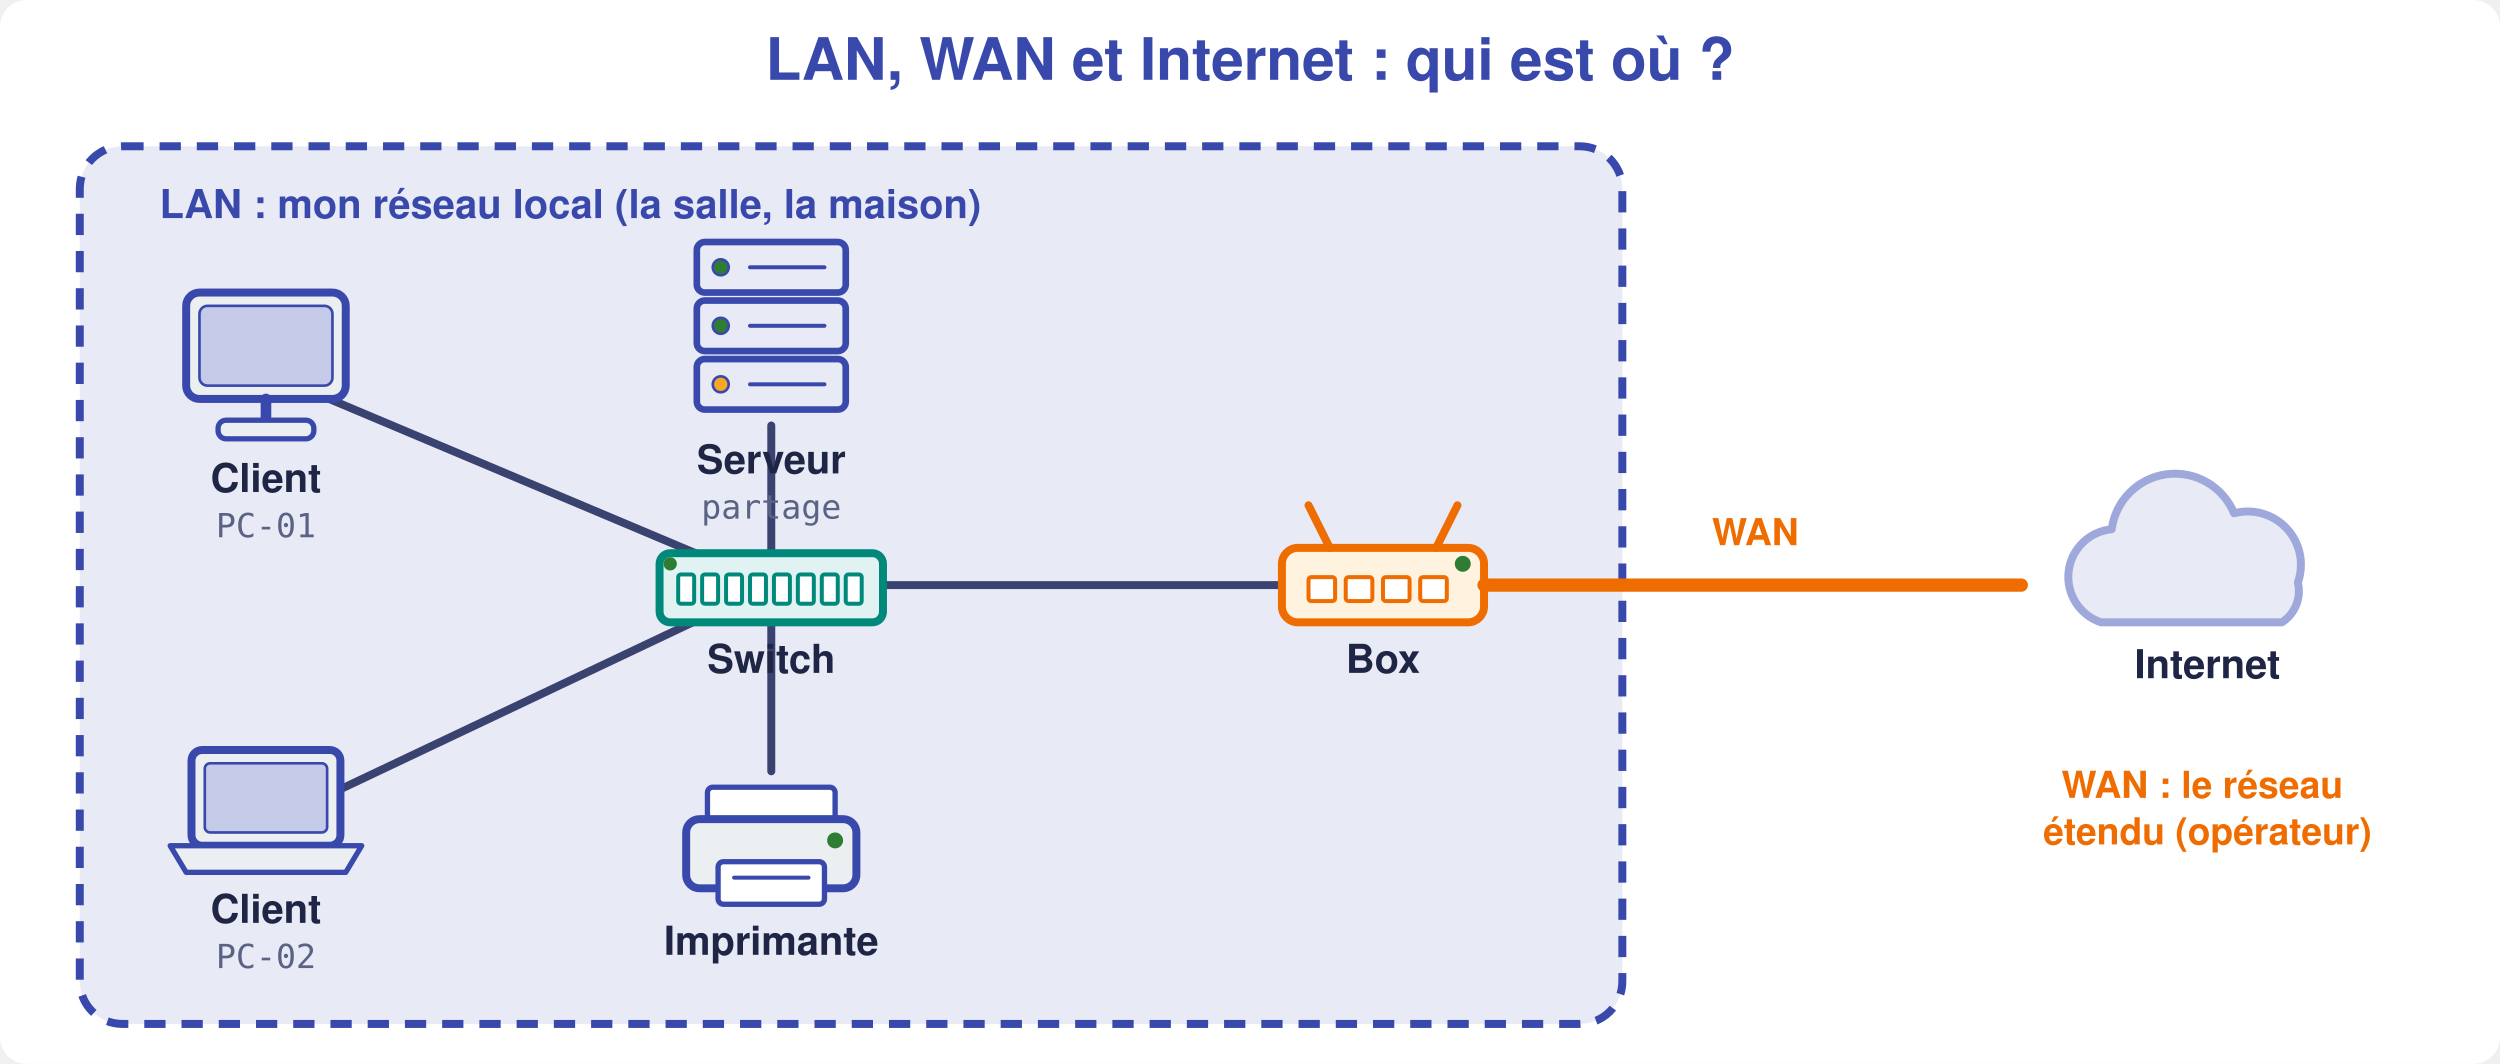
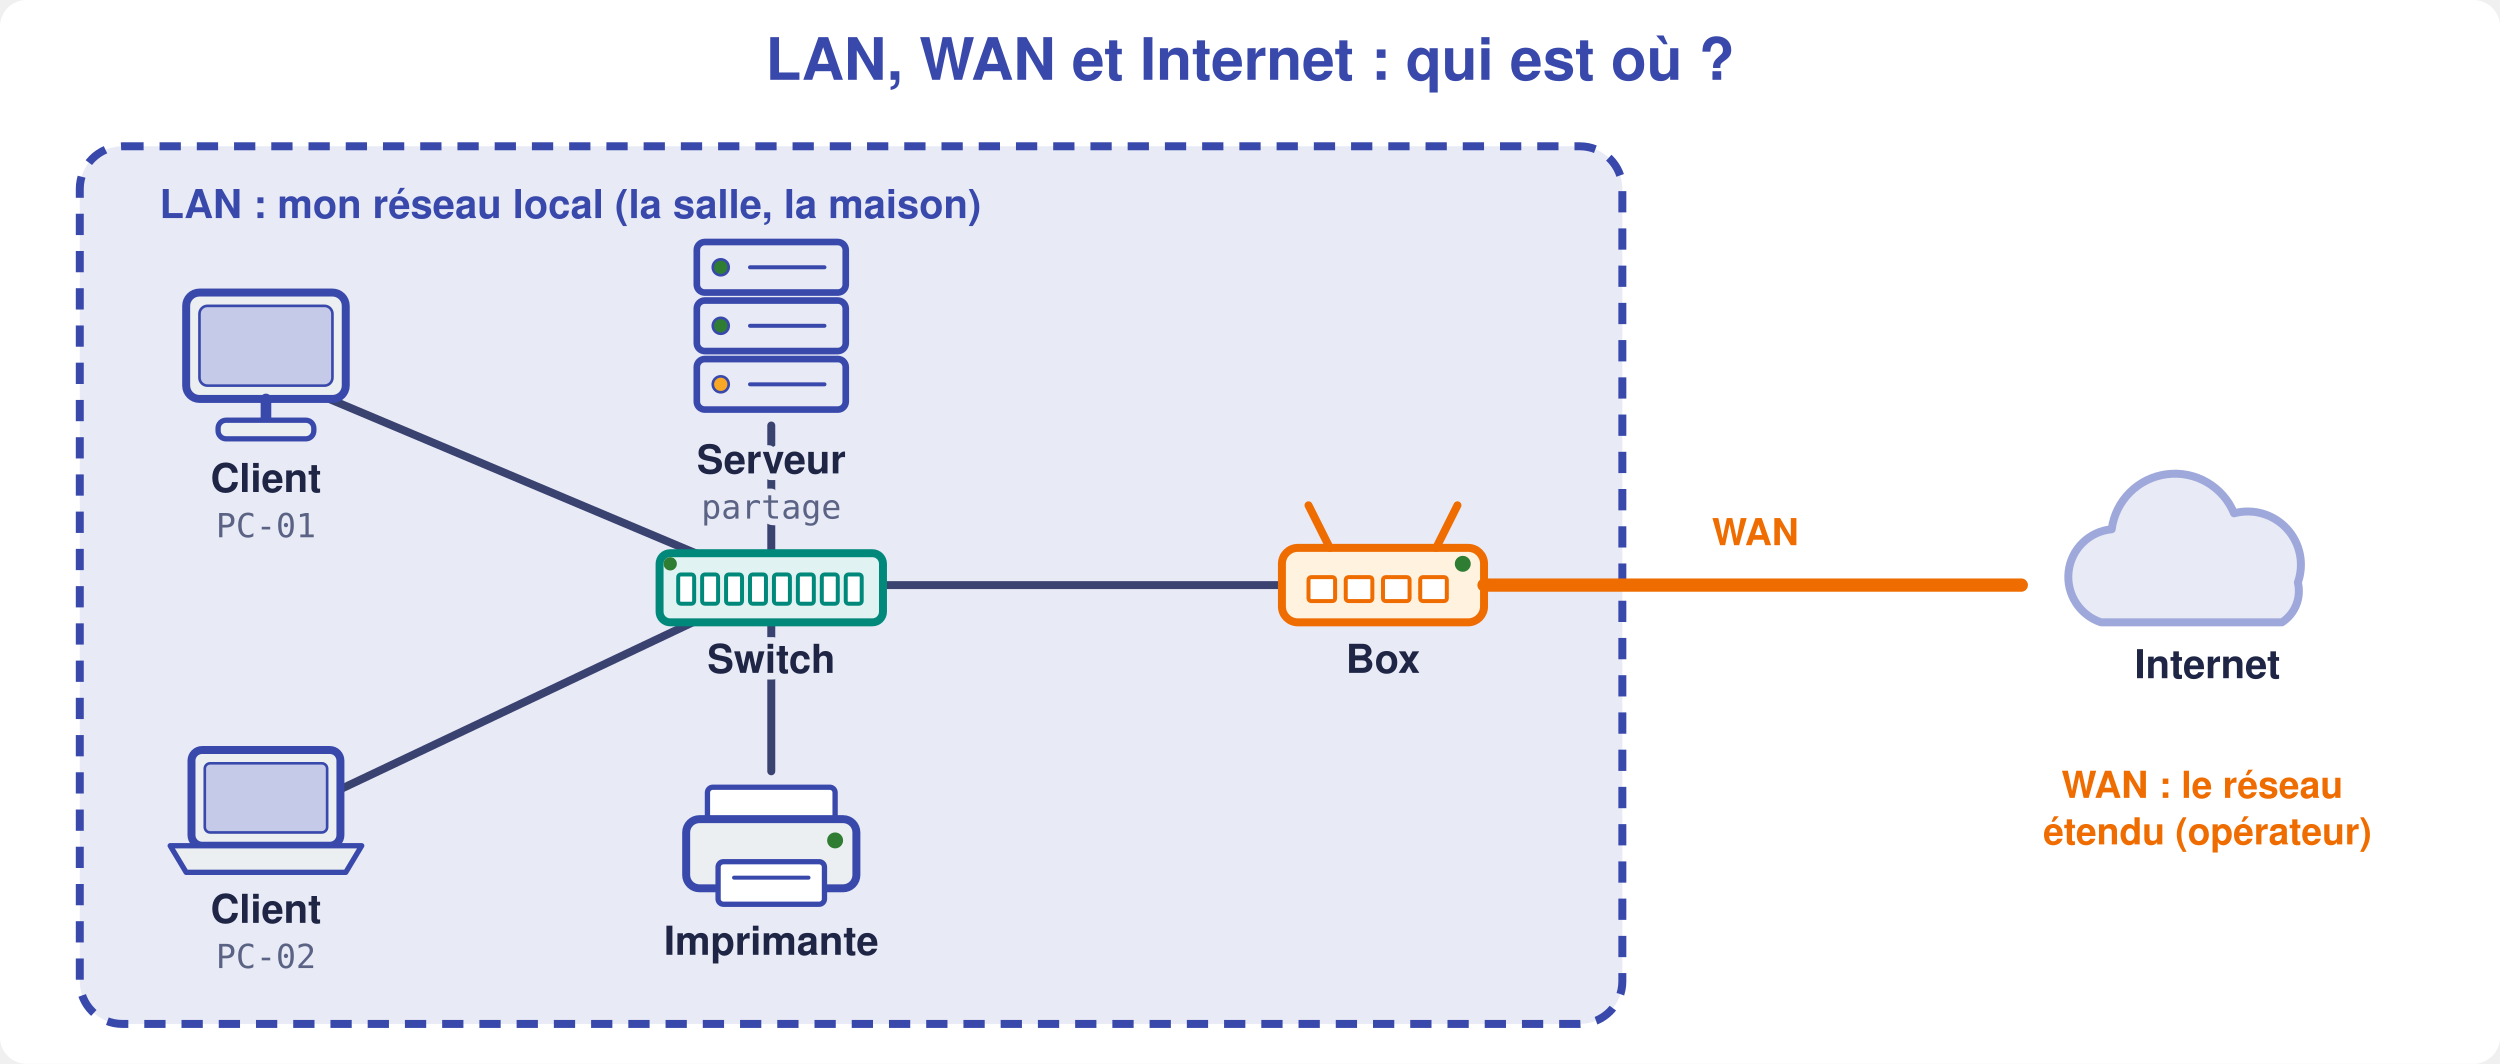
<svg xmlns="http://www.w3.org/2000/svg" viewBox="0 0 940 400" width="940" height="400" role="img">
  <defs>
    <marker id="ar" viewBox="0 0 10 10" refX="8" refY="5" markerWidth="7" markerHeight="7" orient="auto-start-reverse">
      <path d="M0,0 L10,5 L0,10 z" fill="#3a4270" />
    </marker>
  </defs>
  <rect width="940" height="400" fill="#ffffff" rx="10" />
  <text x="470.0" y="30" font-family="Segoe UI, Helvetica, Arial, sans-serif" font-size="22" fill="#3949ab" text-anchor="middle" font-weight="700">
    <tspan x="470.0" dy="0">LAN, WAN et Internet : qui est où ?</tspan>
  </text>
  <rect x="30" y="55" width="580" height="330" rx="16" fill="#e8eaf6" stroke="#3949ab" stroke-width="3" stroke-dasharray="8 6" />
  <text x="60" y="82" font-family="Segoe UI, Helvetica, Arial, sans-serif" font-size="15" fill="#3949ab" text-anchor="start" font-weight="700">
    <tspan x="60" dy="0">LAN : mon réseau local (la salle, la maison)</tspan>
  </text>
  <line x1="290" y1="220" x2="100" y2="140" stroke="#3a4270" stroke-width="3" stroke-linecap="round" />
  <line x1="290" y1="220" x2="100" y2="310" stroke="#3a4270" stroke-width="3" stroke-linecap="round" />
  <line x1="290" y1="220" x2="290" y2="160" stroke="#3a4270" stroke-width="3" stroke-linecap="round" />
  <line x1="290" y1="220" x2="290" y2="290" stroke="#3a4270" stroke-width="3" stroke-linecap="round" />
  <line x1="290" y1="220" x2="520" y2="220" stroke="#3a4270" stroke-width="3" stroke-linecap="round" />
  <rect x="248" y="208" width="84" height="26" rx="4" fill="#e0f2f1" stroke="#00897b" stroke-width="3" />
  <rect x="255.0" y="216" width="6.0" height="11" rx="1" fill="#ffffff" stroke="#00897b" stroke-width="1.5" />
  <rect x="264.0" y="216" width="6.0" height="11" rx="1" fill="#ffffff" stroke="#00897b" stroke-width="1.5" />
  <rect x="273.0" y="216" width="6.0" height="11" rx="1" fill="#ffffff" stroke="#00897b" stroke-width="1.5" />
  <rect x="282.0" y="216" width="6.0" height="11" rx="1" fill="#ffffff" stroke="#00897b" stroke-width="1.5" />
  <rect x="291.0" y="216" width="6.0" height="11" rx="1" fill="#ffffff" stroke="#00897b" stroke-width="1.5" />
  <rect x="300.0" y="216" width="6.0" height="11" rx="1" fill="#ffffff" stroke="#00897b" stroke-width="1.5" />
  <rect x="309.0" y="216" width="6.0" height="11" rx="1" fill="#ffffff" stroke="#00897b" stroke-width="1.5" />
  <rect x="318.0" y="216" width="6.0" height="11" rx="1" fill="#ffffff" stroke="#00897b" stroke-width="1.5" />
  <circle cx="252" cy="212" r="2" fill="#2e7d32" stroke="#2e7d32" stroke-width="1" />
+   <text x="290" y="253" font-family="Segoe UI, Helvetica, Arial, sans-serif" font-size="15" fill="#e8eaf6" stroke="#e8eaf6" stroke-width="5" stroke-linejoin="round" text-anchor="middle" font-weight="700">
+     <tspan x="290" dy="0">Switch</tspan>
+   </text>
  <text x="290" y="253" font-family="Segoe UI, Helvetica, Arial, sans-serif" font-size="15" fill="#1f2544" text-anchor="middle" font-weight="700">
    <tspan x="290" dy="0">Switch</tspan>
  </text>
  <rect x="70" y="110" width="60" height="40" rx="5" fill="#eceff1" stroke="#3949ab" stroke-width="3" />
  <rect x="75" y="115" width="50" height="30" rx="3" fill="#c5cae9" stroke="#3949ab" stroke-width="1" />
  <line x1="100" y1="150" x2="100" y2="160" stroke="#3949ab" stroke-width="4" stroke-linecap="round" />
  <rect x="82" y="158" width="36" height="7" rx="3" fill="#eceff1" stroke="#3949ab" stroke-width="2" />
+   <text x="100" y="185" font-family="Segoe UI, Helvetica, Arial, sans-serif" font-size="15" fill="#e8eaf6" stroke="#e8eaf6" stroke-width="5" stroke-linejoin="round" text-anchor="middle" font-weight="700">
+     <tspan x="100" dy="0">Client</tspan>
+   </text>
  <text x="100" y="185" font-family="Segoe UI, Helvetica, Arial, sans-serif" font-size="15" fill="#1f2544" text-anchor="middle" font-weight="700">
    <tspan x="100" dy="0">Client</tspan>
+   </text>
+   <text x="100" y="202" font-family="Consolas, Menlo, monospace" font-size="12.5" fill="#e8eaf6" stroke="#e8eaf6" stroke-width="5" stroke-linejoin="round" text-anchor="middle" font-weight="400">
+     <tspan x="100" dy="0">PC-01</tspan>
  </text>
  <text x="100" y="202" font-family="Consolas, Menlo, monospace" font-size="12.5" fill="#5b6385" text-anchor="middle" font-weight="400">
    <tspan x="100" dy="0">PC-01</tspan>
  </text>
  <rect x="72" y="282" width="56" height="36" rx="4" fill="#eceff1" stroke="#3949ab" stroke-width="3" />
  <rect x="77" y="287" width="46" height="26" rx="2" fill="#c5cae9" stroke="#3949ab" stroke-width="1" />
  <polygon points="64,318 136,318 130,328 70,328" fill="#eceff1" stroke="#3949ab" stroke-width="2" stroke-linejoin="round" />
+   <text x="100" y="347" font-family="Segoe UI, Helvetica, Arial, sans-serif" font-size="15" fill="#e8eaf6" stroke="#e8eaf6" stroke-width="5" stroke-linejoin="round" text-anchor="middle" font-weight="700">
+     <tspan x="100" dy="0">Client</tspan>
+   </text>
  <text x="100" y="347" font-family="Segoe UI, Helvetica, Arial, sans-serif" font-size="15" fill="#1f2544" text-anchor="middle" font-weight="700">
    <tspan x="100" dy="0">Client</tspan>
+   </text>
+   <text x="100" y="364" font-family="Consolas, Menlo, monospace" font-size="12.5" fill="#e8eaf6" stroke="#e8eaf6" stroke-width="5" stroke-linejoin="round" text-anchor="middle" font-weight="400">
+     <tspan x="100" dy="0">PC-02</tspan>
  </text>
  <text x="100" y="364" font-family="Consolas, Menlo, monospace" font-size="12.5" fill="#5b6385" text-anchor="middle" font-weight="400">
    <tspan x="100" dy="0">PC-02</tspan>
  </text>
  <rect x="262" y="91" width="56" height="19" rx="3" fill="#e8eaf6" stroke="#3949ab" stroke-width="2.5" />
  <circle cx="271" cy="100.5" r="3" fill="#2e7d32" stroke="#3949ab" stroke-width="1" />
  <line x1="282" y1="100.5" x2="310" y2="100.5" stroke="#3949ab" stroke-width="1.5" stroke-linecap="round" />
  <rect x="262" y="113" width="56" height="19" rx="3" fill="#e8eaf6" stroke="#3949ab" stroke-width="2.5" />
  <circle cx="271" cy="122.5" r="3" fill="#2e7d32" stroke="#3949ab" stroke-width="1" />
  <line x1="282" y1="122.5" x2="310" y2="122.5" stroke="#3949ab" stroke-width="1.5" stroke-linecap="round" />
  <rect x="262" y="135" width="56" height="19" rx="3" fill="#e8eaf6" stroke="#3949ab" stroke-width="2.5" />
  <circle cx="271" cy="144.5" r="3" fill="#f9a825" stroke="#3949ab" stroke-width="1" />
  <line x1="282" y1="144.5" x2="310" y2="144.5" stroke="#3949ab" stroke-width="1.5" stroke-linecap="round" />
+   <text x="290" y="178" font-family="Segoe UI, Helvetica, Arial, sans-serif" font-size="15" fill="#e8eaf6" stroke="#e8eaf6" stroke-width="5" stroke-linejoin="round" text-anchor="middle" font-weight="700">
+     <tspan x="290" dy="0">Serveur</tspan>
+   </text>
  <text x="290" y="178" font-family="Segoe UI, Helvetica, Arial, sans-serif" font-size="15" fill="#1f2544" text-anchor="middle" font-weight="700">
    <tspan x="290" dy="0">Serveur</tspan>
+   </text>
+   <text x="290" y="195" font-family="Consolas, Menlo, monospace" font-size="12.5" fill="#e8eaf6" stroke="#e8eaf6" stroke-width="5" stroke-linejoin="round" text-anchor="middle" font-weight="400">
+     <tspan x="290" dy="0">partage</tspan>
  </text>
  <text x="290" y="195" font-family="Consolas, Menlo, monospace" font-size="12.5" fill="#5b6385" text-anchor="middle" font-weight="400">
    <tspan x="290" dy="0">partage</tspan>
  </text>
  <rect x="266" y="296" width="48" height="14" rx="2" fill="#ffffff" stroke="#3949ab" stroke-width="2" />
  <rect x="258" y="308" width="64" height="26" rx="5" fill="#eceff1" stroke="#3949ab" stroke-width="3" />
  <rect x="270" y="324" width="40" height="16" rx="2" fill="#ffffff" stroke="#3949ab" stroke-width="2" />
  <line x1="276" y1="330" x2="304" y2="330" stroke="#3949ab" stroke-width="1.5" stroke-linecap="round" />
  <circle cx="314" cy="316" r="2.5" fill="#2e7d32" stroke="#2e7d32" stroke-width="1" />
+   <text x="290" y="359" font-family="Segoe UI, Helvetica, Arial, sans-serif" font-size="15" fill="#e8eaf6" stroke="#e8eaf6" stroke-width="5" stroke-linejoin="round" text-anchor="middle" font-weight="700">
+     <tspan x="290" dy="0">Imprimante</tspan>
+   </text>
  <text x="290" y="359" font-family="Segoe UI, Helvetica, Arial, sans-serif" font-size="15" fill="#1f2544" text-anchor="middle" font-weight="700">
    <tspan x="290" dy="0">Imprimante</tspan>
  </text>
  <rect x="482" y="206" width="76" height="28" rx="6" fill="#fff3e0" stroke="#ef6c00" stroke-width="3" />
  <line x1="500" y1="206" x2="492" y2="190" stroke="#ef6c00" stroke-width="3" stroke-linecap="round" />
  <line x1="540" y1="206" x2="548" y2="190" stroke="#ef6c00" stroke-width="3" stroke-linecap="round" />
  <rect x="492" y="217" width="10" height="9" rx="1" fill="#ffffff" stroke="#ef6c00" stroke-width="1.5" />
  <rect x="506" y="217" width="10" height="9" rx="1" fill="#ffffff" stroke="#ef6c00" stroke-width="1.5" />
  <rect x="520" y="217" width="10" height="9" rx="1" fill="#ffffff" stroke="#ef6c00" stroke-width="1.5" />
  <rect x="534" y="217" width="10" height="9" rx="1" fill="#ffffff" stroke="#ef6c00" stroke-width="1.5" />
  <circle cx="550" cy="212" r="2.5" fill="#2e7d32" stroke="#2e7d32" stroke-width="1" />
+   <text x="520" y="253" font-family="Segoe UI, Helvetica, Arial, sans-serif" font-size="15" fill="#e8eaf6" stroke="#e8eaf6" stroke-width="5" stroke-linejoin="round" text-anchor="middle" font-weight="700">
+     <tspan x="520" dy="0">Box</tspan>
+   </text>
  <text x="520" y="253" font-family="Segoe UI, Helvetica, Arial, sans-serif" font-size="15" fill="#1f2544" text-anchor="middle" font-weight="700">
    <tspan x="520" dy="0">Box</tspan>
  </text>
  <line x1="558" y1="220" x2="760" y2="220" stroke="#ef6c00" stroke-width="5" stroke-linecap="round" />
  <text x="660" y="205" font-family="Segoe UI, Helvetica, Arial, sans-serif" font-size="14" fill="#ef6c00" text-anchor="middle" font-weight="700">
    <tspan x="660" dy="0">WAN</tspan>
  </text>
  <path d="M790,234 a18,18 0 0 1 4,-35 a24,24 0 0 1 46,-6 a20,20 0 0 1 24,26 a14,14 0 0 1 -6,15 z" fill="#e8eaf6" stroke="#9fa8da" stroke-width="3" stroke-linecap="round" stroke-linejoin="round" />
  <text x="830" y="255" font-family="Segoe UI, Helvetica, Arial, sans-serif" font-size="15" fill="#1f2544" text-anchor="middle" font-weight="700">
    <tspan x="830" dy="0">Internet</tspan>
  </text>
  <text x="830" y="300" font-family="Segoe UI, Helvetica, Arial, sans-serif" font-size="14" fill="#ef6c00" text-anchor="middle" font-weight="700">
    <tspan x="830" dy="0">WAN : le réseau</tspan>
    <tspan x="830" dy="17.5">étendu (opérateur)</tspan>
  </text>
</svg>
